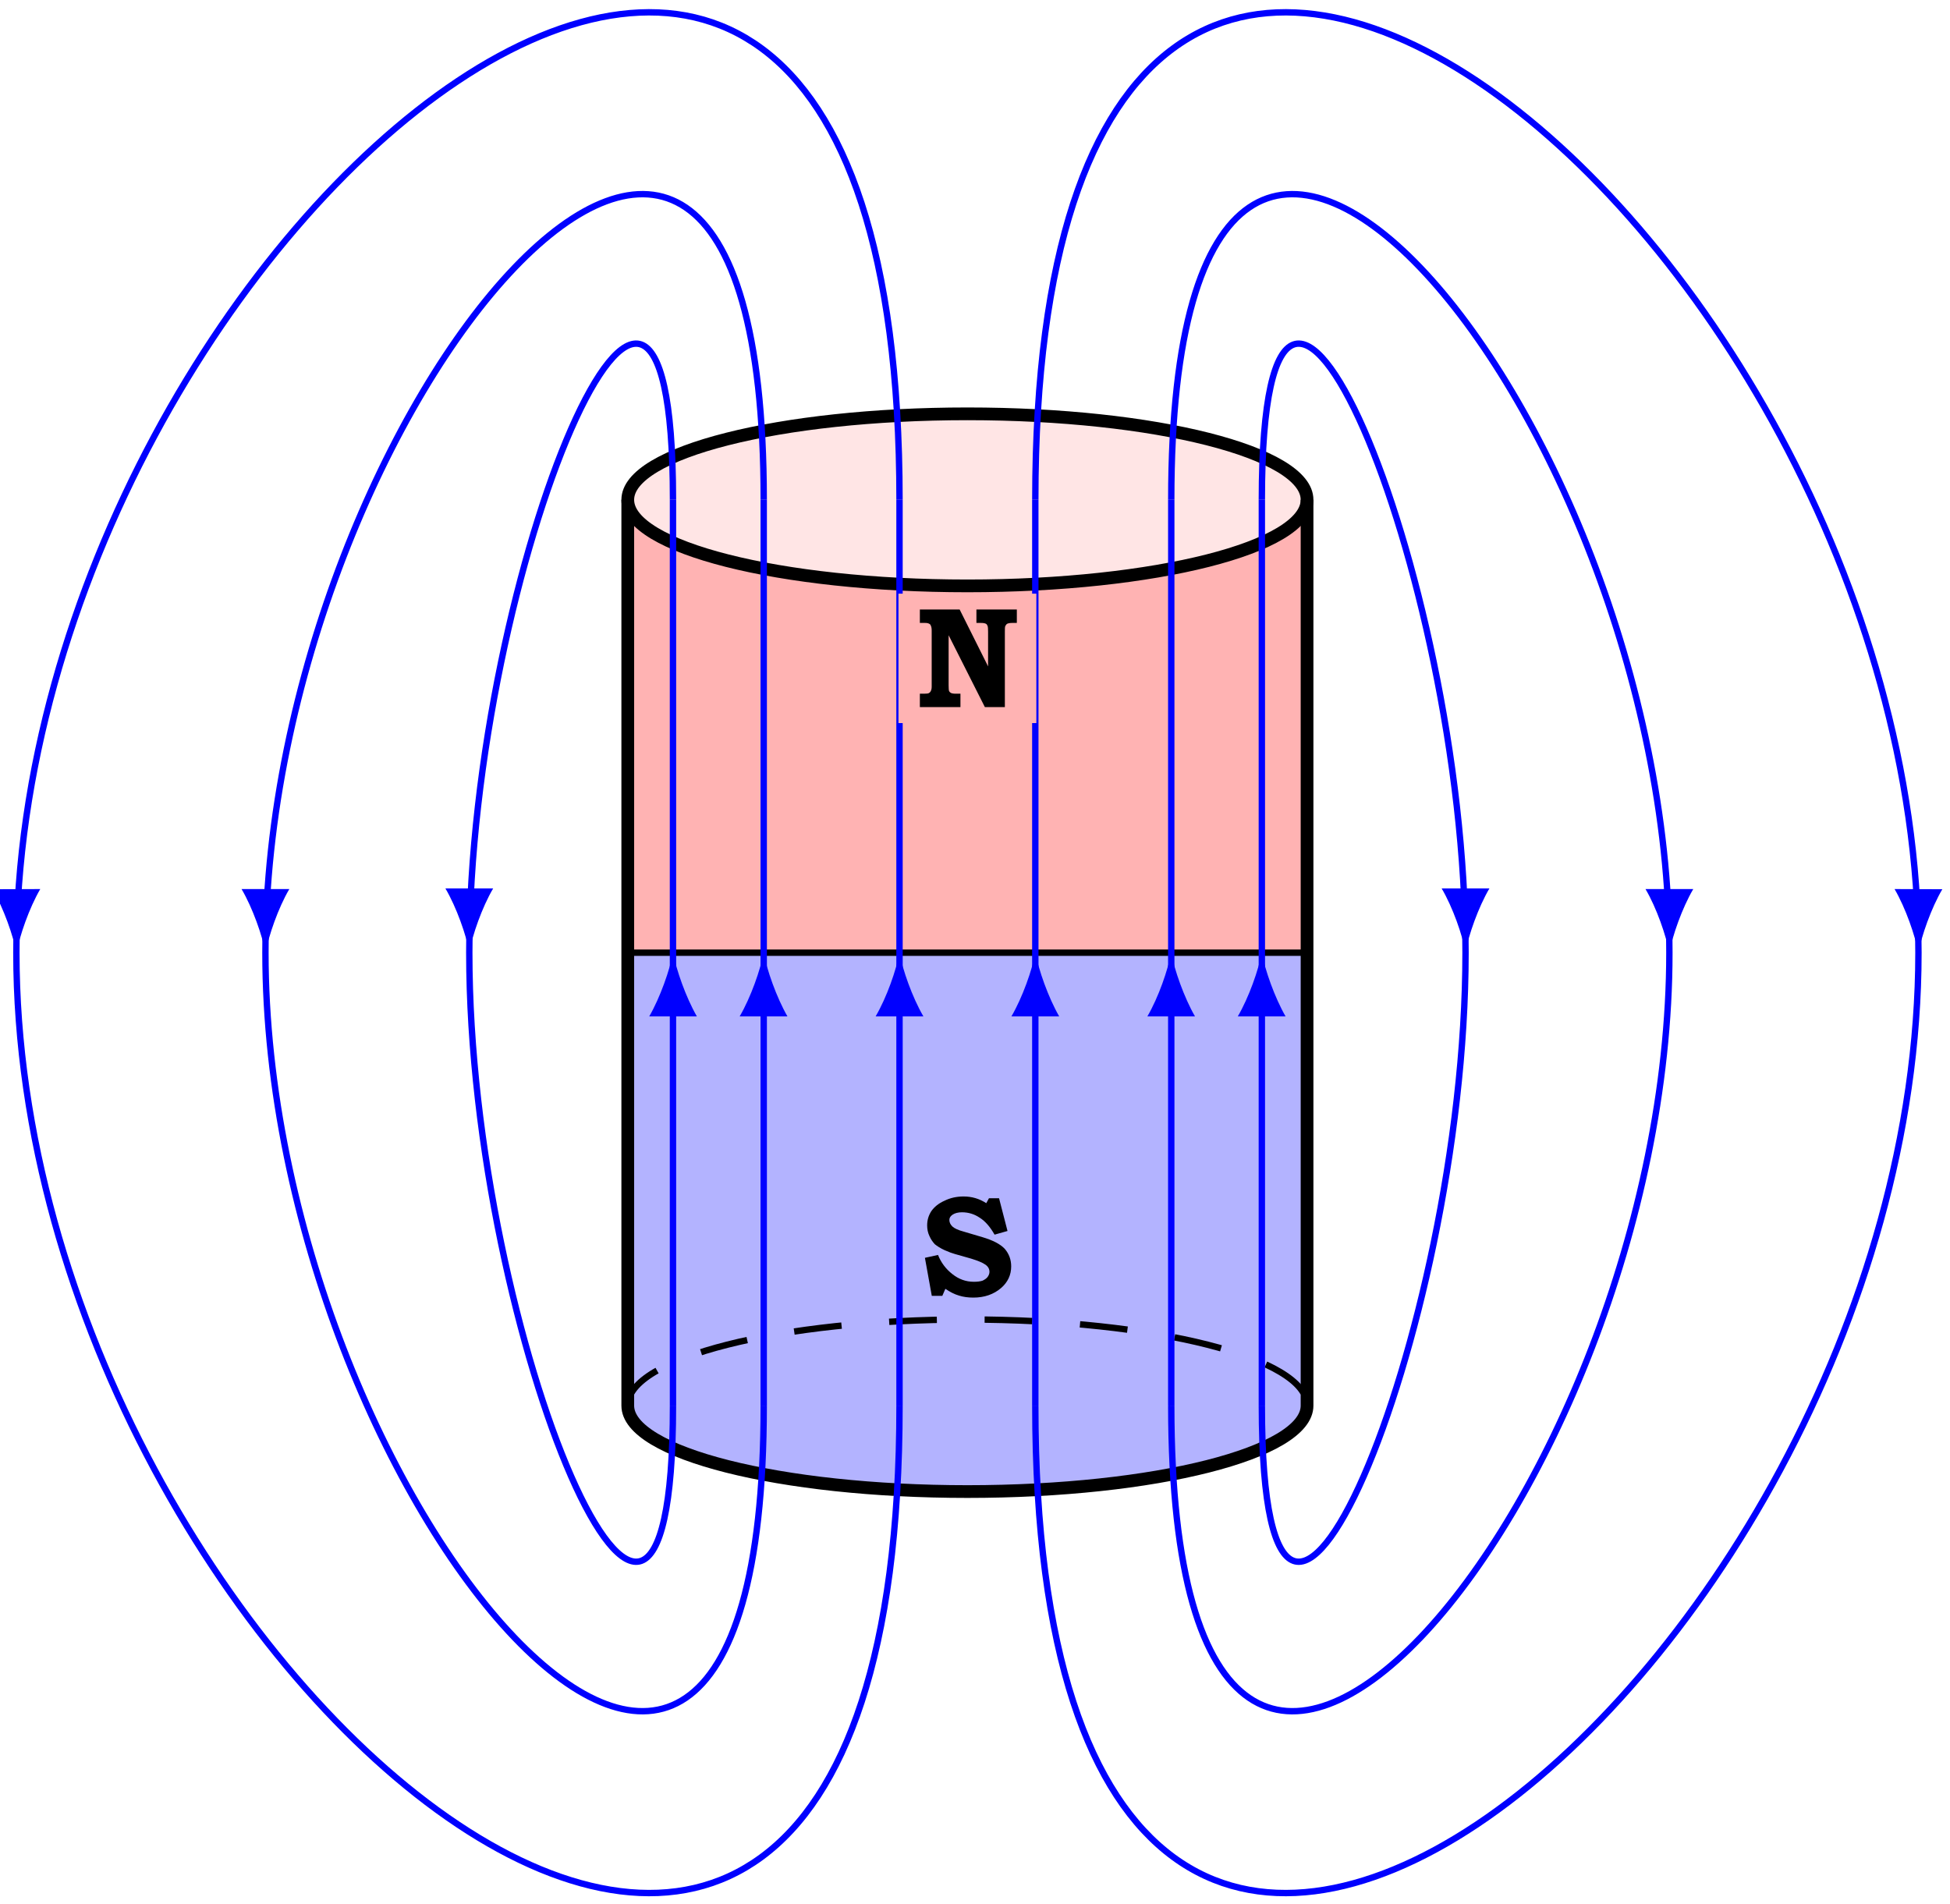
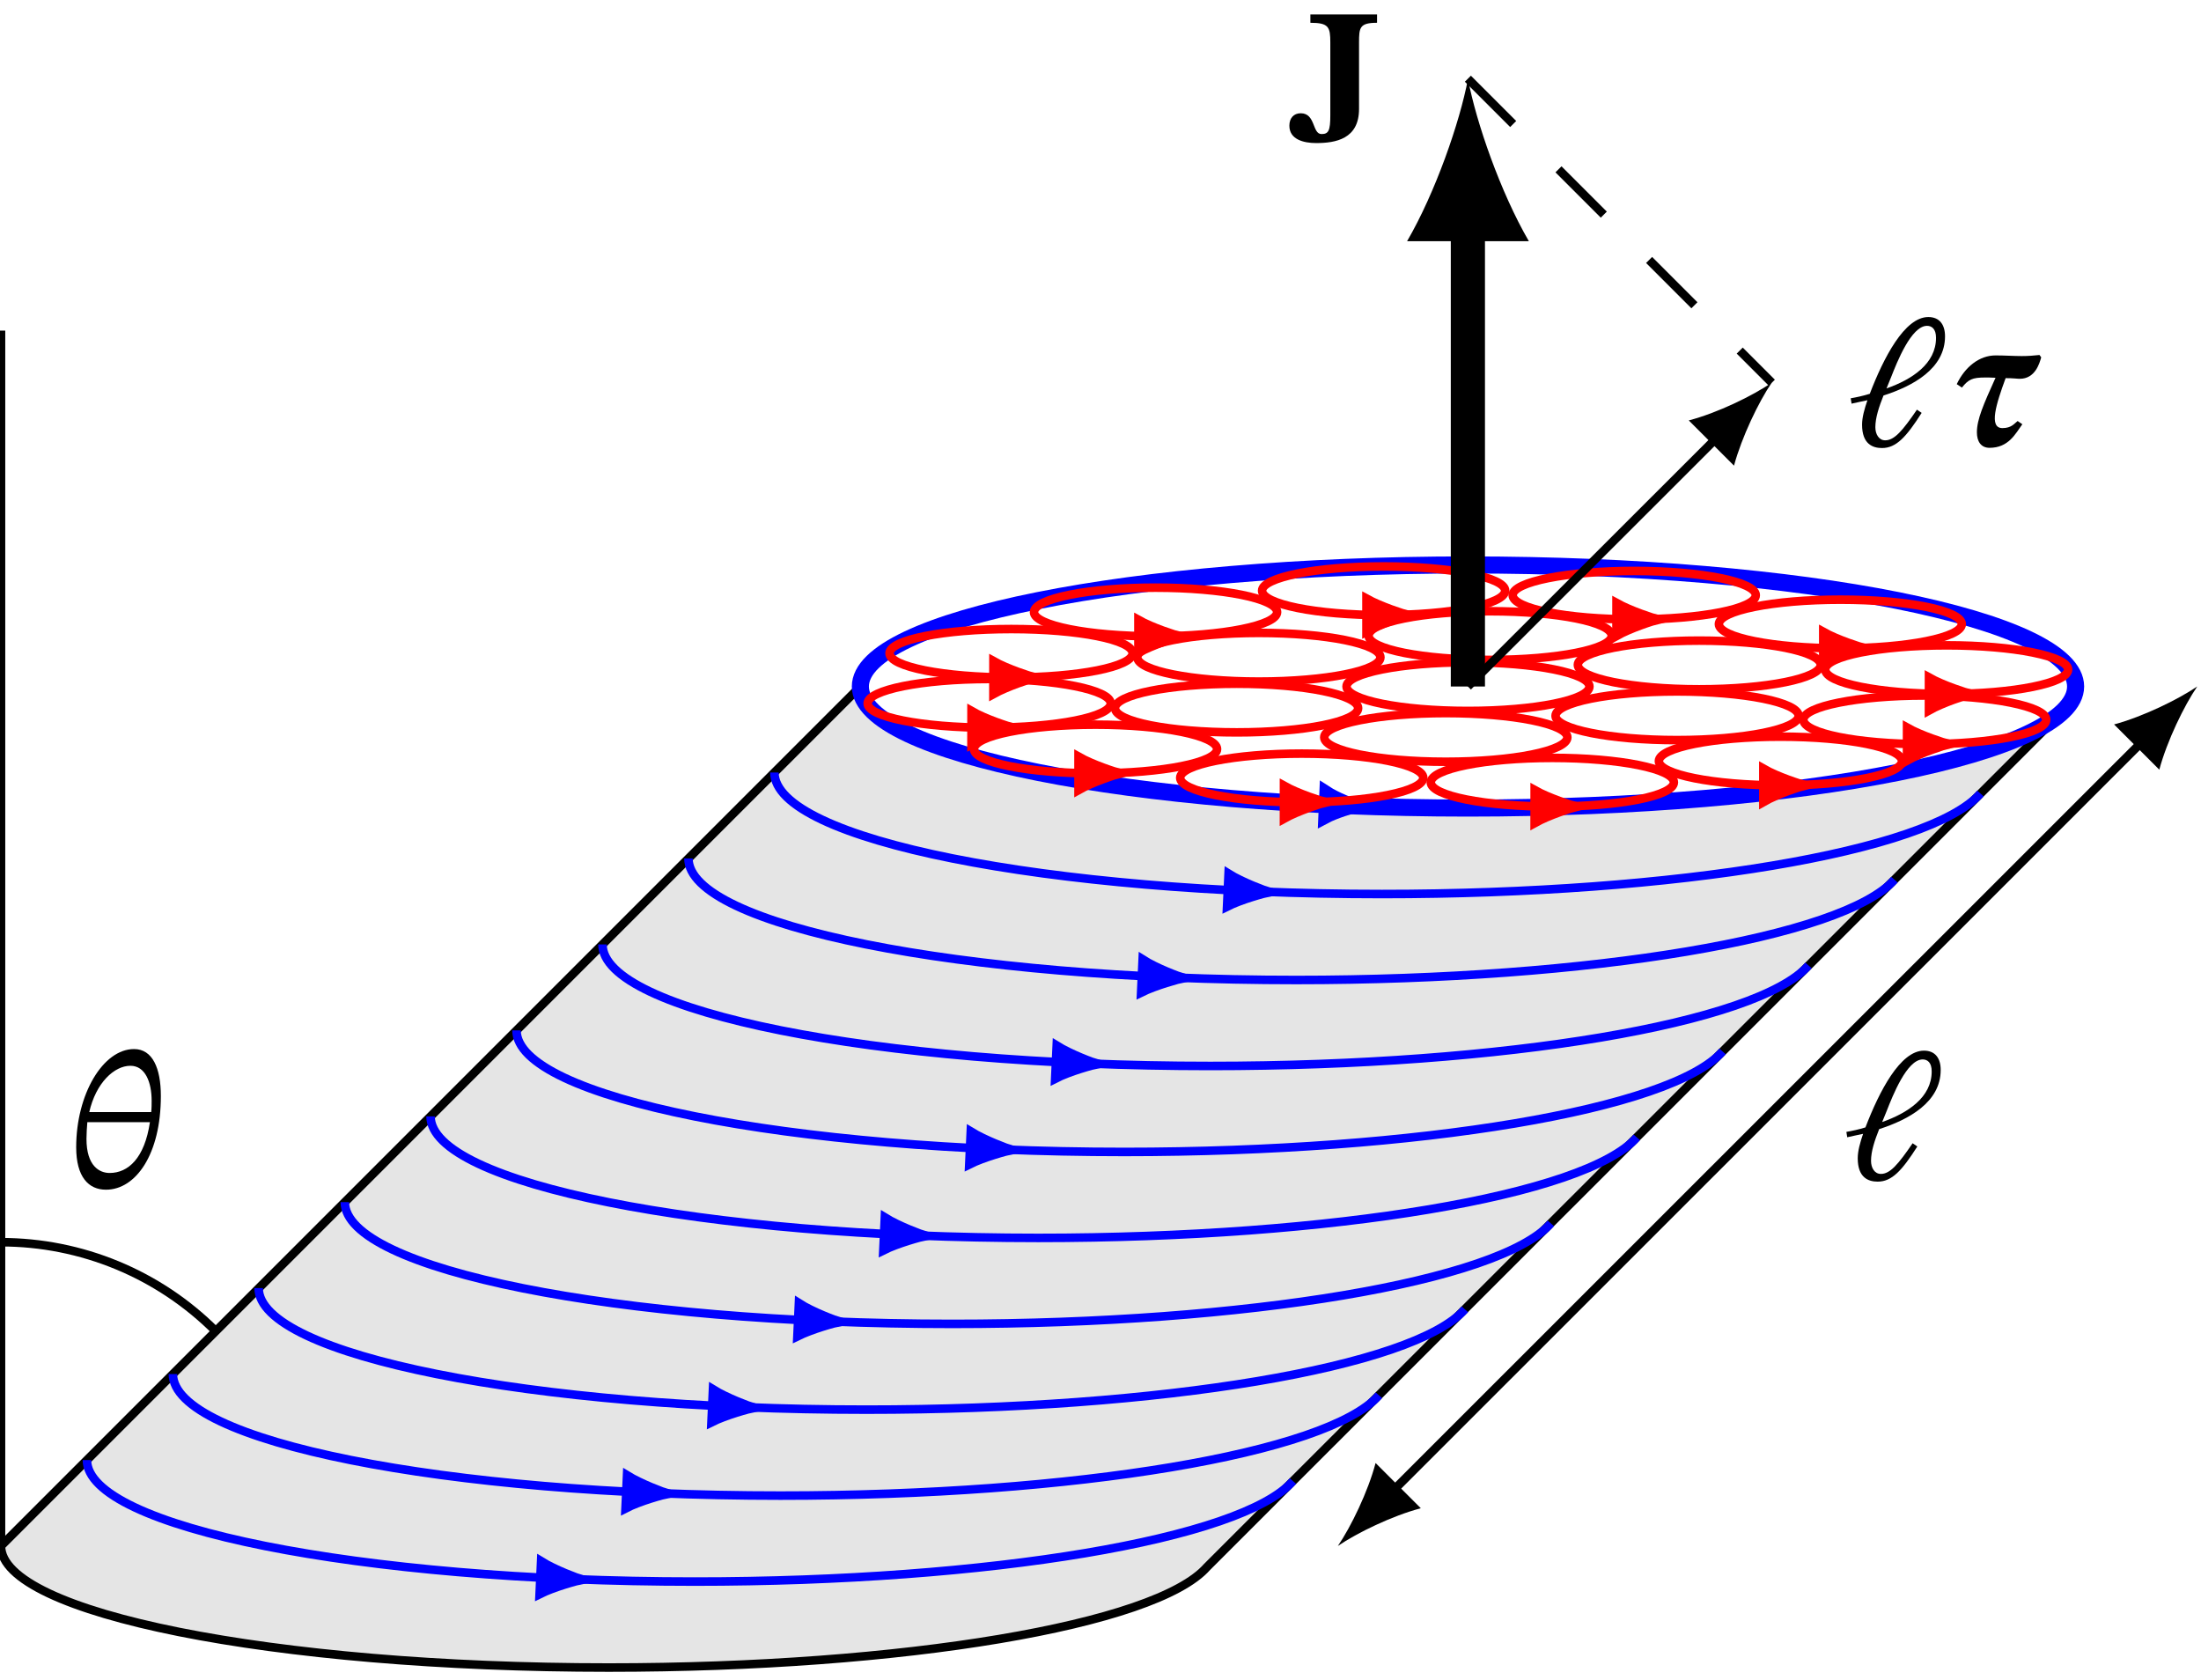
- <svg xmlns="http://www.w3.org/2000/svg" xmlns:xlink="http://www.w3.org/1999/xlink" width="122.06pt" height="119.134pt" viewBox="0 0 122.06 119.134" version="1.2">
+ <svg xmlns="http://www.w3.org/2000/svg" xmlns:xlink="http://www.w3.org/1999/xlink" width="102.675pt" height="78.328pt" viewBox="0 0 102.675 78.328" version="1.2">
  <defs>
    <g>
      <symbol overflow="visible" id="glyph0-0">
-         <path style="stroke:none;" d="M1.12 0l0-5.61l4.49 0l0 5.61zM1.27-.14l4.2 0l0-5.33l-4.2 0zM1.27-.14" />
+         <path style="stroke:none;" d="M 5.34 1.52 L 5.34 -7.05 L .09 -7.05 L .09 1.52 Z M 4.88 1.05 L .55 1.05 L .55 -6.58 L 4.88 -6.58 Z M 2.88 -1.53 L 2.88 -1.67 C 2.88 -2.64 4.31 -3.34 4.31 -4.66 C 4.31 -5.59 3.53 -6 2.66 -6 C 1.75 -6 1.12 -5.48 1.12 -4.77 C 1.12 -4.34 1.3 -4.14 1.59 -4.14 C 1.8 -4.14 1.98 -4.25 1.98 -4.53 C 1.98 -4.88 1.8 -4.88 1.8 -5.17 C 1.8 -5.45 2.05 -5.66 2.58 -5.66 C 3.14 -5.66 3.5 -5.34 3.5 -4.64 C 3.5 -3.25 2.52 -2.92 2.52 -1.77 L 2.52 -1.53 Z M 3.2 -.44 C 3.2 -.7 3.02 -.95 2.7 -.95 C 2.38 -.95 2.17 -.72 2.17 -.44 C 2.17 -.14 2.34 .08 2.7 .08 C 3.02 .08 3.2 -.14 3.2 -.44 Z M 3.2 -.44" />
      </symbol>
      <symbol overflow="visible" id="glyph0-1">
-         <path style="stroke:none;" d="M .34 -6.11 L 2.83 -6.11 L 4.61 -2.55 L 4.61 -4.72 C 4.61 -4.91 4.6 -5.02 4.58 -5.08 C 4.55 -5.15 4.52 -5.2 4.47 -5.22 C 4.41 -5.25 4.32 -5.27 4.17 -5.27 L 3.88 -5.27 L 3.88 -6.11 L 6.41 -6.11 L 6.41 -5.27 L 6.12 -5.27 C 5.98 -5.27 5.88 -5.25 5.81 -5.22 C 5.76 -5.19 5.72 -5.14 5.69 -5.08 C 5.66 -5.02 5.66 -4.91 5.66 -4.72 L 5.66 0 L 4.41 0 L 2.14 -4.5 L 2.14 -1.36 C 2.14 -1.17 2.15 -1.05 2.17 -1 C 2.19 -.96 2.23 -.92 2.28 -.89 C 2.34 -.86 2.44 -.84 2.58 -.84 L 2.88 -.84 L 2.88 0 L .34 0 L .34 -.84 L .61 -.84 C .75 -.84 .85 -.85 .91 -.88 C .96 -.91 1 -.95 1.03 -1.02 C 1.06 -1.08 1.08 -1.16 1.08 -1.28 L 1.08 -4.8 C 1.08 -4.93 1.06 -5.03 1.03 -5.09 C 1.01 -5.16 .97 -5.2 .92 -5.22 C .87 -5.25 .79 -5.27 .67 -5.27 L .34 -5.27 Z M .34 -6.11" />
+         <path style="stroke:none;" d="M 1.25 .11 C 2.16 .11 3.25 -.08 3.25 -1.48 L 3.25 -4.58 C 3.25 -5.28 3.28 -5.5 4.09 -5.5 L 4.09 -5.89 L .98 -5.89 L .98 -5.5 C 1.84 -5.5 1.91 -5.3 1.91 -4.58 L 1.91 -1.19 C 1.91 -.47 1.83 -.31 1.5 -.31 C 1.06 -.31 1.23 -1.28 .53 -1.28 C .2 -1.28 0 -1.05 0 -.7 C 0 -.06 .66 .11 1.25 .11 Z M 1.25 .11" />
      </symbol>
      <symbol overflow="visible" id="glyph0-2">
-         <path style="stroke:none;" d="M 4.94 -6.11 L 5.47 -4.06 L 4.66 -3.83 C 4.38 -4.32 4.08 -4.67 3.73 -4.89 C 3.39 -5.12 3.02 -5.23 2.62 -5.23 C 2.38 -5.23 2.18 -5.18 2.03 -5.08 C 1.89 -4.98 1.83 -4.88 1.83 -4.75 C 1.83 -4.6 1.89 -4.47 2.02 -4.34 C 2.15 -4.22 2.39 -4.11 2.73 -4.02 L 3.91 -3.67 C 4.55 -3.48 5.02 -3.24 5.3 -2.94 C 5.57 -2.62 5.7 -2.26 5.7 -1.84 C 5.7 -1.31 5.49 -.86 5.08 -.5 C 4.61 -.09 4.02 .11 3.33 .11 C 3 .11 2.7 .07 2.42 -.02 C 2.15 -.1 1.87 -.24 1.58 -.44 L 1.39 0 L .73 0 L .3 -2.38 L 1.12 -2.56 C 1.31 -2.08 1.61 -1.68 2.02 -1.36 C 2.42 -1.04 2.87 -.88 3.36 -.88 C 3.58 -.88 3.76 -.9 3.91 -.95 C 4.05 -1.02 4.16 -1.09 4.23 -1.19 C 4.3 -1.29 4.34 -1.39 4.34 -1.5 C 4.34 -1.68 4.26 -1.83 4.09 -1.95 C 3.91 -2.08 3.61 -2.2 3.19 -2.33 L 2.17 -2.62 C 2.02 -2.66 1.8 -2.74 1.53 -2.86 C 1.27 -2.98 1.07 -3.11 .92 -3.23 C .79 -3.37 .67 -3.54 .58 -3.75 C .48 -3.96 .44 -4.18 .44 -4.41 C .44 -4.73 .52 -5.02 .7 -5.3 C .89 -5.57 1.16 -5.79 1.52 -5.95 C 1.88 -6.13 2.28 -6.22 2.72 -6.22 C 3.24 -6.22 3.71 -6.08 4.14 -5.8 L 4.31 -6.11 Z M 4.94 -6.11" />
+         <path style="stroke:none;" d="M 4.45 -4.25 C 4.45 -5.55 4.06 -6.44 3.2 -6.44 C 1.75 -6.44 .5 -4.33 .5 -1.86 C .5 -.47 1.08 .12 1.89 .12 C 3.28 .12 4.45 -1.53 4.45 -4.25 Z M 2.06 -.66 C 1.59 -.66 .98 -.98 .98 -2.25 C .98 -2.47 1 -2.81 1.02 -3.03 L 3.94 -3.03 C 3.69 -1.34 2.92 -.66 2.06 -.66 Z M 3.03 -5.66 C 3.73 -5.66 4.02 -4.88 4.02 -4.03 C 4.02 -3.88 4.02 -3.67 4 -3.5 L 1.11 -3.5 C 1.42 -4.86 2.27 -5.66 3.03 -5.66 Z M 3.03 -5.66" />
+       </symbol>
+       <symbol overflow="visible" id="glyph0-3">
+         <path style="stroke:none;" d="M .16 -2.23 L .2 -1.98 C .41 -2.03 .67 -2.08 .94 -2.14 C .8 -1.73 .69 -1.34 .69 -1 C .69 -.09 1.19 .09 1.62 .09 C 2.28 .09 2.75 -.42 3.47 -1.55 L 3.25 -1.7 C 2.58 -.72 2.2 -.27 1.77 -.27 C 1.47 -.27 1.31 -.56 1.31 -.88 C 1.31 -1.33 1.48 -1.83 1.69 -2.36 C 3.06 -2.8 4.56 -3.61 4.56 -5.12 C 4.56 -5.67 4.3 -6.02 3.78 -6.02 C 2.67 -6.02 1.69 -4.11 1.05 -2.44 C .73 -2.34 .44 -2.28 .16 -2.23 Z M 3.72 -5.61 C 3.94 -5.61 4.14 -5.47 4.14 -5.05 C 4.14 -3.84 3.02 -3.11 1.83 -2.69 L 2.05 -3.23 C 2.31 -3.89 2.98 -5.61 3.72 -5.61 Z M 3.72 -5.61" />
+       </symbol>
+       <symbol overflow="visible" id="glyph0-4">
+         <path style="stroke:none;" d="M 1.08 -.64 C 1.08 -.22 1.27 .08 1.67 .08 C 2.56 .08 2.88 -.58 3.2 -1.02 L 2.98 -1.17 C 2.83 -1.06 2.7 -.84 2.27 -.84 C 1.62 -.84 1.98 -1.97 2.42 -3.17 C 2.8 -3.17 2.94 -3.14 3.08 -3.14 C 3.8 -3.14 4 -3.86 4.08 -4.14 L 4 -4.25 C 3.72 -4.22 3.48 -4.2 3.17 -4.2 C 2.81 -4.2 2.38 -4.23 1.95 -4.23 C 1.19 -4.23 .52 -3.69 .14 -2.89 L .38 -2.73 C .69 -3.11 .86 -3.2 1.47 -3.2 C 1.59 -3.2 1.72 -3.2 1.89 -3.19 C 1.91 -3.19 1.92 -3.19 1.95 -3.19 C 1.39 -1.95 1.08 -1.25 1.08 -.64 Z M 1.08 -.64" />
      </symbol>
    </g>
    <clipPath id="clip1">
-       <path d="M0 0l62 0l0 118.7l-62 0zM0 0" />
+       <path d="M0 32l97 0l0 45.99l-97 0zM0 32" />
    </clipPath>
    <clipPath id="clip2">
-       <path d="M59 0l62.59 0l0 118.7l-62.59 0zM59 0" />
+       <path d="M0 26l102.51 0l0 51.99l-102.51 0zM0 26" />
    </clipPath>
    <clipPath id="clip3">
-       <path d="M118 55l3.59 0l0 5l-3.59 0zM118 55" />
+       <path d="M28 15l74.51 0l0 34l-74.51 0zM28 15" />
+     </clipPath>
+     <clipPath id="clip4">
+       <path d="M79 24l23.51 0l0 15l-23.51 0zM79 24" />
+     </clipPath>
+     <clipPath id="clip5">
+       <path d="M0 62l66 0l0 15.99l-66 0zM0 62" />
+     </clipPath>
+     <clipPath id="clip6">
+       <path d="M19 67l14 0l0 10.99l-14 0zM19 67" />
+     </clipPath>
+     <clipPath id="clip7">
+       <path d="M59 28l43.51 0l0 48l-43.51 0zM59 28" />
+     </clipPath>
+     <clipPath id="clip8">
+       <path d="M98 32l4.51 0l0 4l-4.51 0zM98 32" />
    </clipPath>
  </defs>
  <g id="surface1">
-     <path style=" stroke:none;fill-rule:nonzero;fill:rgb(70%,70%,100%);fill-opacity:1;" d="M 39.3 59.63 L 39.3 87.98 C 39.3 90.95 48.81 93.37 60.55 93.37 C 72.3 93.37 81.82 90.95 81.82 87.98 L 81.82 59.63 Z M 39.3 59.63" />
-     <path style=" stroke:none;fill-rule:nonzero;fill:rgb(100%,70%,70%);fill-opacity:1;" d="M39.3 59.63l0-28.34l42.52 0l0 28.34zM39.3 59.63" />
-     <path style=" stroke:none;fill-rule:nonzero;fill:rgb(100%,89.999%,89.999%);fill-opacity:1;" d="M 81.82 31.29 C 81.82 28.31 72.3 25.9 60.55 25.9 C 48.81 25.9 39.3 28.31 39.3 31.29 C 39.3 34.26 48.81 36.67 60.55 36.67 C 72.3 36.67 81.82 34.26 81.82 31.29 Z M 81.82 31.29" />
-     <path style="fill:none;stroke-width:0.797;stroke-linecap:butt;stroke-linejoin:miter;stroke:rgb(0%,0%,0%);stroke-opacity:1;stroke-miterlimit:10;" d="M -21.26 28.35 L -21.26 -28.35 C -21.26 -31.32 -11.74 -33.73 0 -33.73 C 11.74 -33.73 21.26 -31.32 21.26 -28.35 L 21.26 28.35" transform="matrix(1,0,0,-1,60.555,59.633)" />
-     <path style="fill:none;stroke-width:0.797;stroke-linecap:butt;stroke-linejoin:miter;stroke:rgb(0%,0%,0%);stroke-opacity:1;stroke-miterlimit:10;" d="M 21.26 28.35 C 21.26 31.32 11.74 33.73 0 33.73 C -11.74 33.73 -21.26 31.32 -21.26 28.35 C -21.26 25.37 -11.74 22.96 0 22.96 C 11.74 22.96 21.26 25.37 21.26 28.35 Z M 21.26 28.35" transform="matrix(1,0,0,-1,60.555,59.633)" />
-     <path style="fill:none;stroke-width:0.399;stroke-linecap:butt;stroke-linejoin:miter;stroke:rgb(0%,0%,0%);stroke-opacity:1;stroke-dasharray:2.989,2.989;stroke-miterlimit:10;" d="M -21.26 -28.35 C -21.26 -25.37 -11.74 -22.96 0 -22.96 C 11.74 -22.96 21.26 -25.37 21.26 -28.35" transform="matrix(1,0,0,-1,60.555,59.633)" />
-     <path style="fill:none;stroke-width:0.399;stroke-linecap:butt;stroke-linejoin:miter;stroke:rgb(0%,0%,0%);stroke-opacity:1;stroke-miterlimit:10;" d="M-21.26 0l42.52 0" transform="matrix(1,0,0,-1,60.555,59.633)" />
-     <path style="fill:none;stroke-width:0.399;stroke-linecap:butt;stroke-linejoin:miter;stroke:rgb(0%,0%,100%);stroke-opacity:1;stroke-miterlimit:10;" d="M-4.25-28.35l0 56.7" transform="matrix(1,0,0,-1,60.555,59.633)" />
-     <path style=" stroke:none;fill-rule:nonzero;fill:rgb(0%,0%,100%);fill-opacity:1;" d="M 56.3 59.63 C 56.11 60.7 55.51 62.42 54.81 63.62 L 57.8 63.62 C 57.1 62.42 56.5 60.7 56.3 59.63" />
    <g clip-path="url(#clip1)" clip-rule="nonzero">
-       <path style="fill:none;stroke-width:0.399;stroke-linecap:butt;stroke-linejoin:miter;stroke:rgb(0%,0%,100%);stroke-opacity:1;stroke-miterlimit:10;" d="M -4.25 28.35 C -4.25 90.71 -59.53 45.36 -59.53 0 C -59.53 -45.36 -4.25 -90.71 -4.25 -28.35" transform="matrix(1,0,0,-1,60.555,59.633)" />
+       <path style=" stroke:none;fill-rule:nonzero;fill:rgb(89.999%,89.999%,89.999%);fill-opacity:1;" d="M .05 72.11 C .05 75.24 12.74 77.78 28.39 77.78 C 42.15 77.78 53.92 75.8 56.31 73.09 L 96.39 33.01 C 93.68 36.09 78.98 38.15 63.56 37.61 C 50.01 37.13 40.13 34.77 40.13 32.02 Z M .05 72.11" />
    </g>
-     <path style=" stroke:none;fill-rule:nonzero;fill:rgb(0%,0%,100%);fill-opacity:1;" d="M 1.03 59.64 C 1.23 58.58 1.82 56.85 2.52 55.65 L -.47 55.66 C .23 56.85 .83 58.58 1.03 59.64" />
-     <path style="fill:none;stroke-width:0.399;stroke-linecap:butt;stroke-linejoin:miter;stroke:rgb(0%,0%,100%);stroke-opacity:1;stroke-miterlimit:10;" d="M4.25-28.35l0 56.7" transform="matrix(1,0,0,-1,60.555,59.633)" />
-     <path style=" stroke:none;fill-rule:nonzero;fill:rgb(0%,0%,100%);fill-opacity:1;" d="M 64.81 59.63 C 64.61 60.7 64.01 62.42 63.31 63.62 L 66.3 63.62 C 65.61 62.42 65.01 60.7 64.81 59.63" />
    <g clip-path="url(#clip2)" clip-rule="nonzero">
-       <path style="fill:none;stroke-width:0.399;stroke-linecap:butt;stroke-linejoin:miter;stroke:rgb(0%,0%,100%);stroke-opacity:1;stroke-miterlimit:10;" d="M 4.25 28.35 C 4.25 90.71 59.53 45.36 59.53 0 C 59.53 -45.36 4.25 -90.71 4.25 -28.35" transform="matrix(1,0,0,-1,60.555,59.633)" />
+       <path style="fill:none;stroke-width:0.399;stroke-linecap:butt;stroke-linejoin:miter;stroke:rgb(0%,0%,0%);stroke-opacity:1;stroke-miterlimit:10;" d="M 0 0 C 0 -3.13 12.69 -5.67 28.35 -5.67 C 42.1 -5.67 53.87 -3.69 56.26 -.98 L 96.35 39.1 C 93.63 36.02 78.93 33.96 63.51 34.51 C 49.97 34.98 40.09 37.34 40.09 40.09 Z M 0 0" transform="matrix(1,0,0,-1,0.0455,72.111)" />
    </g>
    <g clip-path="url(#clip3)" clip-rule="nonzero">
-       <path style=" stroke:none;fill-rule:nonzero;fill:rgb(0%,0%,100%);fill-opacity:1;" d="M 120.08 59.64 C 120.28 58.58 120.88 56.85 121.58 55.66 L 118.59 55.65 C 119.29 56.85 119.88 58.58 120.08 59.64" />
+       <path style="fill:none;stroke-width:0.797;stroke-linecap:butt;stroke-linejoin:miter;stroke:rgb(0%,0%,100%);stroke-opacity:1;stroke-miterlimit:10;" d="M 96.78 40.09 C 96.78 43.22 84.09 45.76 68.43 45.76 C 52.78 45.76 40.09 43.22 40.09 40.09 C 40.09 36.96 52.78 34.42 68.43 34.42 C 84.09 34.42 96.78 36.96 96.78 40.09" transform="matrix(1,0,0,-1,0.0455,72.111)" />
    </g>
-     <path style="fill:none;stroke-width:0.399;stroke-linecap:butt;stroke-linejoin:miter;stroke:rgb(0%,0%,100%);stroke-opacity:1;stroke-miterlimit:10;" d="M-12.75-28.35l0 56.7" transform="matrix(1,0,0,-1,60.555,59.633)" />
-     <path style=" stroke:none;fill-rule:nonzero;fill:rgb(0%,0%,100%);fill-opacity:1;" d="M 47.8 59.63 C 47.6 60.7 47 62.42 46.3 63.62 L 49.29 63.62 C 48.6 62.42 48 60.7 47.8 59.63" />
-     <path style="fill:none;stroke-width:0.399;stroke-linecap:butt;stroke-linejoin:miter;stroke:rgb(0%,0%,100%);stroke-opacity:1;stroke-miterlimit:10;" d="M -12.75 28.35 C -12.75 70.87 -43.94 34.02 -43.94 0 C -43.94 -34.02 -12.75 -70.87 -12.75 -28.35" transform="matrix(1,0,0,-1,60.555,59.633)" />
-     <path style=" stroke:none;fill-rule:nonzero;fill:rgb(0%,0%,100%);fill-opacity:1;" d="M 16.62 59.63 C 16.82 58.57 17.41 56.84 18.11 55.65 L 15.12 55.65 C 15.82 56.84 16.42 58.57 16.62 59.63" />
-     <path style="fill:none;stroke-width:0.399;stroke-linecap:butt;stroke-linejoin:miter;stroke:rgb(0%,0%,100%);stroke-opacity:1;stroke-miterlimit:10;" d="M12.76-28.35l0 56.7" transform="matrix(1,0,0,-1,60.555,59.633)" />
-     <path style=" stroke:none;fill-rule:nonzero;fill:rgb(0%,0%,100%);fill-opacity:1;" d="M 73.31 59.63 C 73.11 60.7 72.52 62.42 71.82 63.62 L 74.8 63.62 C 74.11 62.42 73.51 60.7 73.31 59.63" />
-     <path style="fill:none;stroke-width:0.399;stroke-linecap:butt;stroke-linejoin:miter;stroke:rgb(0%,0%,100%);stroke-opacity:1;stroke-miterlimit:10;" d="M 12.76 28.35 C 12.76 70.87 43.94 34.02 43.94 0 C 43.94 -34.02 12.76 -70.87 12.76 -28.35" transform="matrix(1,0,0,-1,60.555,59.633)" />
-     <path style=" stroke:none;fill-rule:nonzero;fill:rgb(0%,0%,100%);fill-opacity:1;" d="M 104.49 59.63 C 104.69 58.57 105.29 56.84 105.99 55.65 L 103 55.65 C 103.7 56.84 104.29 58.57 104.49 59.63" />
-     <path style="fill:none;stroke-width:0.399;stroke-linecap:butt;stroke-linejoin:miter;stroke:rgb(0%,0%,100%);stroke-opacity:1;stroke-miterlimit:10;" d="M-18.43-28.35l0 56.7" transform="matrix(1,0,0,-1,60.555,59.633)" />
-     <path style=" stroke:none;fill-rule:nonzero;fill:rgb(0%,0%,100%);fill-opacity:1;" d="M 42.13 59.63 C 41.93 60.7 41.33 62.42 40.64 63.62 L 43.62 63.62 C 42.93 62.42 42.33 60.7 42.13 59.63" />
-     <path style="fill:none;stroke-width:0.399;stroke-linecap:butt;stroke-linejoin:miter;stroke:rgb(0%,0%,100%);stroke-opacity:1;stroke-miterlimit:10;" d="M -18.43 28.35 C -18.43 53.86 -31.18 24.09 -31.18 0 C -31.18 -24.09 -18.43 -53.86 -18.43 -28.35" transform="matrix(1,0,0,-1,60.555,59.633)" />
-     <path style=" stroke:none;fill-rule:nonzero;fill:rgb(0%,0%,100%);fill-opacity:1;" d="M 29.38 59.59 C 29.57 58.53 30.17 56.8 30.87 55.61 L 27.88 55.61 C 28.58 56.8 29.18 58.53 29.38 59.59" />
-     <path style="fill:none;stroke-width:0.399;stroke-linecap:butt;stroke-linejoin:miter;stroke:rgb(0%,0%,100%);stroke-opacity:1;stroke-miterlimit:10;" d="M18.43-28.35l0 56.7" transform="matrix(1,0,0,-1,60.555,59.633)" />
-     <path style=" stroke:none;fill-rule:nonzero;fill:rgb(0%,0%,100%);fill-opacity:1;" d="M 78.98 59.63 C 78.78 60.7 78.18 62.42 77.48 63.62 L 80.47 63.62 C 79.78 62.42 79.18 60.7 78.98 59.63" />
-     <path style="fill:none;stroke-width:0.399;stroke-linecap:butt;stroke-linejoin:miter;stroke:rgb(0%,0%,100%);stroke-opacity:1;stroke-miterlimit:10;" d="M 18.43 28.35 C 18.43 53.86 31.18 24.09 31.18 0 C 31.18 -24.09 18.43 -53.86 18.43 -28.35" transform="matrix(1,0,0,-1,60.555,59.633)" />
-     <path style=" stroke:none;fill-rule:nonzero;fill:rgb(0%,0%,100%);fill-opacity:1;" d="M 91.73 59.59 C 91.93 58.53 92.53 56.8 93.23 55.61 L 90.24 55.61 C 90.94 56.8 91.54 58.53 91.73 59.59" />
-     <path style=" stroke:none;fill-rule:nonzero;fill:rgb(100%,70%,70%);fill-opacity:1;" d="M56.24 45.26l8.63 0l0-8.1l-8.63 0zM56.24 45.26" />
+     <path style="fill-rule:nonzero;fill:rgb(0%,0%,100%);fill-opacity:1;stroke-width:0.598;stroke-linecap:butt;stroke-linejoin:miter;stroke:rgb(0%,0%,100%);stroke-opacity:1;stroke-miterlimit:10;" d="M 1.46 0 C 1.28 .05 .49 .31 0 .6 L 0 -.6 C .49 -.31 1.28 -.05 1.46 0 Z M 1.46 0" transform="matrix(0.99904,0.04276,0.04276,-0.99904,61.82199,37.53687)" />
+     <g clip-path="url(#clip4)" clip-rule="nonzero">
+       <path style="fill:none;stroke-width:0.399;stroke-linecap:butt;stroke-linejoin:miter;stroke:rgb(100%,0%,0%);stroke-opacity:1;stroke-miterlimit:10;" d="M 96.43 40.88 C 96.43 41.5 93.9 42.01 90.77 42.01 C 87.63 42.01 85.1 41.5 85.1 40.88 C 85.1 40.25 87.63 39.74 90.77 39.74 C 93.9 39.74 96.43 40.25 96.43 40.88" transform="matrix(1,0,0,-1,0.0455,72.111)" />
+     </g>
+     <path style="fill-rule:nonzero;fill:rgb(100%,0%,0%);fill-opacity:1;stroke-width:0.399;stroke-linecap:butt;stroke-linejoin:miter;stroke:rgb(100%,0%,0%);stroke-opacity:1;stroke-miterlimit:10;" d="M 1.97 0 C 1.73 .06 .66 .4 0 .77 L 0 -.77 C .66 -.4 1.73 -.06 1.97 0 Z M 1.97 0" transform="matrix(0.99998,0.00107,0.00107,-0.99998,89.98457,32.36848)" />
+     <path style="fill:none;stroke-width:0.399;stroke-linecap:butt;stroke-linejoin:miter;stroke:rgb(100%,0%,0%);stroke-opacity:1;stroke-miterlimit:10;" d="M 91.47 43 C 91.47 43.63 88.93 44.14 85.81 44.14 C 82.67 44.14 80.14 43.63 80.14 43 C 80.14 42.38 82.67 41.87 85.81 41.87 C 88.93 41.87 91.47 42.38 91.47 43" transform="matrix(1,0,0,-1,0.0455,72.111)" />
+     <path style="fill-rule:nonzero;fill:rgb(100%,0%,0%);fill-opacity:1;stroke-width:0.399;stroke-linecap:butt;stroke-linejoin:miter;stroke:rgb(100%,0%,0%);stroke-opacity:1;stroke-miterlimit:10;" d="M 1.97 0 C 1.73 .06 .66 .4 0 .77 L 0 -.77 C .66 -.4 1.73 -.06 1.97 0 Z M 1.97 0" transform="matrix(1,0,0,-1,85.05427,30.24162)" />
+     <path style="fill:none;stroke-width:0.399;stroke-linecap:butt;stroke-linejoin:miter;stroke:rgb(100%,0%,0%);stroke-opacity:1;stroke-miterlimit:10;" d="M 81.86 44.35 C 81.86 44.97 79.32 45.48 76.19 45.48 C 73.06 45.48 70.52 44.97 70.52 44.35 C 70.52 43.72 73.06 43.22 76.19 43.22 C 79.32 43.22 81.86 43.72 81.86 44.35" transform="matrix(1,0,0,-1,0.0455,72.111)" />
+     <path style="fill-rule:nonzero;fill:rgb(100%,0%,0%);fill-opacity:1;stroke-width:0.399;stroke-linecap:butt;stroke-linejoin:miter;stroke:rgb(100%,0%,0%);stroke-opacity:1;stroke-miterlimit:10;" d="M 1.97 0 C 1.72 .06 .67 .4 0 .77 L 0 -.77 C .66 -.4 1.72 -.06 1.97 0 Z M 1.97 0" transform="matrix(0.99998,0.00104,0.00104,-0.99998,75.40822,28.8942)" />
+     <path style="fill:none;stroke-width:0.399;stroke-linecap:butt;stroke-linejoin:miter;stroke:rgb(100%,0%,0%);stroke-opacity:1;stroke-miterlimit:10;" d="M 70.17 44.56 C 70.17 45.18 67.63 45.69 64.5 45.69 C 61.36 45.69 58.83 45.18 58.83 44.56 C 58.83 43.93 61.36 43.42 64.5 43.42 C 67.63 43.42 70.17 43.93 70.17 44.56" transform="matrix(1,0,0,-1,0.0455,72.111)" />
+     <path style="fill-rule:nonzero;fill:rgb(100%,0%,0%);fill-opacity:1;stroke-width:0.399;stroke-linecap:butt;stroke-linejoin:miter;stroke:rgb(100%,0%,0%);stroke-opacity:1;stroke-miterlimit:10;" d="M 1.97 0 C 1.73 .06 .67 .4 0 .77 L 0 -.77 C .67 -.4 1.73 -.06 1.97 0 Z M 1.97 0" transform="matrix(1,0,0,-1,63.74515,28.69042)" />
+     <path style="fill:none;stroke-width:0.399;stroke-linecap:butt;stroke-linejoin:miter;stroke:rgb(100%,0%,0%);stroke-opacity:1;stroke-miterlimit:10;" d="M 59.53 43.56 C 59.53 44.19 56.99 44.7 53.86 44.7 C 50.73 44.7 48.19 44.19 48.19 43.56 C 48.19 42.94 50.73 42.43 53.86 42.43 C 56.99 42.43 59.53 42.94 59.53 43.56" transform="matrix(1,0,0,-1,0.0455,72.111)" />
+     <path style="fill-rule:nonzero;fill:rgb(100%,0%,0%);fill-opacity:1;stroke-width:0.399;stroke-linecap:butt;stroke-linejoin:miter;stroke:rgb(100%,0%,0%);stroke-opacity:1;stroke-miterlimit:10;" d="M 1.97 0 C 1.73 .06 .66 .4 0 .77 L 0 -.77 C .66 -.4 1.73 -.06 1.97 0 Z M 1.97 0" transform="matrix(1,0,0,-1,53.10657,29.68262)" />
+     <path style="fill:none;stroke-width:0.399;stroke-linecap:butt;stroke-linejoin:miter;stroke:rgb(100%,0%,0%);stroke-opacity:1;stroke-miterlimit:10;" d="M 52.79 41.64 C 52.79 42.27 50.26 42.77 47.13 42.77 C 43.99 42.77 41.45 42.27 41.45 41.64 C 41.45 41.01 43.99 40.51 47.13 40.51 C 50.26 40.51 52.79 41.01 52.79 41.64" transform="matrix(1,0,0,-1,0.0455,72.111)" />
+     <path style="fill-rule:nonzero;fill:rgb(100%,0%,0%);fill-opacity:1;stroke-width:0.399;stroke-linecap:butt;stroke-linejoin:miter;stroke:rgb(100%,0%,0%);stroke-opacity:1;stroke-miterlimit:10;" d="M 1.97 0 C 1.73 .06 .66 .4 0 .77 L 0 -.77 C .67 -.4 1.73 -.06 1.97 0 Z M 1.97 0" transform="matrix(0.99998,0.00104,0.00104,-0.99998,46.34251,31.60482)" />
+     <path style="fill:none;stroke-width:0.399;stroke-linecap:butt;stroke-linejoin:miter;stroke:rgb(100%,0%,0%);stroke-opacity:1;stroke-miterlimit:10;" d="M 51.77 39.3 C 51.77 39.93 49.23 40.44 46.1 40.44 C 42.97 40.44 40.43 39.93 40.43 39.3 C 40.43 38.67 42.97 38.17 46.1 38.17 C 49.23 38.17 51.77 38.67 51.77 39.3" transform="matrix(1,0,0,-1,0.0455,72.111)" />
+     <path style="fill-rule:nonzero;fill:rgb(100%,0%,0%);fill-opacity:1;stroke-width:0.399;stroke-linecap:butt;stroke-linejoin:miter;stroke:rgb(100%,0%,0%);stroke-opacity:1;stroke-miterlimit:10;" d="M 1.97 0 C 1.73 .06 .66 .4 0 .78 L 0 -.78 C .67 -.4 1.73 -.06 1.97 0 Z M 1.97 0" transform="matrix(0.99998,0.00107,0.00107,-0.99998,45.31955,33.94353)" />
+     <path style="fill:none;stroke-width:0.399;stroke-linecap:butt;stroke-linejoin:miter;stroke:rgb(100%,0%,0%);stroke-opacity:1;stroke-miterlimit:10;" d="M 56.73 37.17 C 56.73 37.8 54.19 38.31 51.06 38.31 C 47.93 38.31 45.39 37.8 45.39 37.17 C 45.39 36.55 47.93 36.04 51.06 36.04 C 54.19 36.04 56.73 36.55 56.73 37.17" transform="matrix(1,0,0,-1,0.0455,72.111)" />
+     <path style="fill-rule:nonzero;fill:rgb(100%,0%,0%);fill-opacity:1;stroke-width:0.399;stroke-linecap:butt;stroke-linejoin:miter;stroke:rgb(100%,0%,0%);stroke-opacity:1;stroke-miterlimit:10;" d="M 1.97 0 C 1.73 .06 .67 .4 0 .78 L 0 -.78 C .67 -.4 1.73 -.06 1.97 0 Z M 1.97 0" transform="matrix(1,0,0,-1,50.31154,36.07204)" />
+     <path style="fill:none;stroke-width:0.399;stroke-linecap:butt;stroke-linejoin:miter;stroke:rgb(100%,0%,0%);stroke-opacity:1;stroke-miterlimit:10;" d="M 66.35 35.83 C 66.35 36.45 63.81 36.96 60.68 36.96 C 57.55 36.96 55.01 36.45 55.01 35.83 C 55.01 35.2 57.55 34.69 60.68 34.69 C 63.81 34.69 66.35 35.2 66.35 35.83" transform="matrix(1,0,0,-1,0.0455,72.111)" />
+     <path style="fill-rule:nonzero;fill:rgb(100%,0%,0%);fill-opacity:1;stroke-width:0.399;stroke-linecap:butt;stroke-linejoin:miter;stroke:rgb(100%,0%,0%);stroke-opacity:1;stroke-miterlimit:10;" d="M 1.97 0 C 1.73 .06 .66 .4 0 .77 L 0 -.77 C .66 -.4 1.73 -.06 1.97 0 Z M 1.97 0" transform="matrix(0.99998,0.00104,0.00104,-0.99998,59.89592,37.41785)" />
+     <path style="fill:none;stroke-width:0.399;stroke-linecap:butt;stroke-linejoin:miter;stroke:rgb(100%,0%,0%);stroke-opacity:1;stroke-miterlimit:10;" d="M 78.04 35.62 C 78.04 36.25 75.5 36.76 72.37 36.76 C 69.24 36.76 66.7 36.25 66.7 35.62 C 66.7 34.99 69.24 34.49 72.37 34.49 C 75.5 34.49 78.04 34.99 78.04 35.62" transform="matrix(1,0,0,-1,0.0455,72.111)" />
+     <path style="fill-rule:nonzero;fill:rgb(100%,0%,0%);fill-opacity:1;stroke-width:0.399;stroke-linecap:butt;stroke-linejoin:miter;stroke:rgb(100%,0%,0%);stroke-opacity:1;stroke-miterlimit:10;" d="M 1.97 0 C 1.73 .06 .66 .4 0 .77 L 0 -.77 C .66 -.4 1.73 -.06 1.97 0 Z M 1.97 0" transform="matrix(0.99998,0.00104,0.00104,-0.99998,71.58983,37.62243)" />
+     <path style="fill:none;stroke-width:0.399;stroke-linecap:butt;stroke-linejoin:miter;stroke:rgb(100%,0%,0%);stroke-opacity:1;stroke-miterlimit:10;" d="M 88.68 36.61 C 88.68 37.24 86.14 37.75 83.01 37.75 C 79.88 37.75 77.34 37.24 77.34 36.61 C 77.34 35.99 79.88 35.48 83.01 35.48 C 86.14 35.48 88.68 35.99 88.68 36.61" transform="matrix(1,0,0,-1,0.0455,72.111)" />
+     <path style="fill-rule:nonzero;fill:rgb(100%,0%,0%);fill-opacity:1;stroke-width:0.399;stroke-linecap:butt;stroke-linejoin:miter;stroke:rgb(100%,0%,0%);stroke-opacity:1;stroke-miterlimit:10;" d="M 1.97 0 C 1.73 .06 .66 .4 0 .78 L 0 -.78 C .66 -.4 1.73 -.06 1.97 0 Z M 1.97 0" transform="matrix(1,0,0,-1,82.25925,36.63105)" />
+     <path style="fill:none;stroke-width:0.399;stroke-linecap:butt;stroke-linejoin:miter;stroke:rgb(100%,0%,0%);stroke-opacity:1;stroke-miterlimit:10;" d="M 95.41 38.54 C 95.41 39.16 92.88 39.67 89.74 39.67 C 86.61 39.67 84.08 39.16 84.08 38.54 C 84.08 37.91 86.61 37.4 89.74 37.4 C 92.88 37.4 95.41 37.91 95.41 38.54" transform="matrix(1,0,0,-1,0.0455,72.111)" />
+     <path style="fill-rule:nonzero;fill:rgb(100%,0%,0%);fill-opacity:1;stroke-width:0.399;stroke-linecap:butt;stroke-linejoin:miter;stroke:rgb(100%,0%,0%);stroke-opacity:1;stroke-miterlimit:10;" d="M 1.97 0 C 1.73 .06 .66 .4 0 .77 L 0 -.77 C .66 -.4 1.73 -.06 1.97 0 Z M 1.97 0" transform="matrix(0.99998,0.00104,0.00104,-0.99998,88.96162,34.70722)" />
+     <path style="fill:none;stroke-width:0.399;stroke-linecap:butt;stroke-linejoin:miter;stroke:rgb(100%,0%,0%);stroke-opacity:1;stroke-miterlimit:10;" d="M 84.89 41.1 C 84.89 41.72 82.36 42.23 79.22 42.23 C 76.1 42.23 73.56 41.72 73.56 41.1 C 73.56 40.47 76.1 39.96 79.22 39.96 C 82.36 39.96 84.89 40.47 84.89 41.1" transform="matrix(1,0,0,-1,0.0455,72.111)" />
+     <path style="fill:none;stroke-width:0.399;stroke-linecap:butt;stroke-linejoin:miter;stroke:rgb(100%,0%,0%);stroke-opacity:1;stroke-miterlimit:10;" d="M 75.14 42.46 C 75.14 43.09 72.6 43.6 69.47 43.6 C 66.34 43.6 63.8 43.09 63.8 42.46 C 63.8 41.83 66.34 41.33 69.47 41.33 C 72.6 41.33 75.14 41.83 75.14 42.46" transform="matrix(1,0,0,-1,0.0455,72.111)" />
+     <path style="fill:none;stroke-width:0.399;stroke-linecap:butt;stroke-linejoin:miter;stroke:rgb(100%,0%,0%);stroke-opacity:1;stroke-miterlimit:10;" d="M 64.35 41.45 C 64.35 42.08 61.81 42.59 58.68 42.59 C 55.55 42.59 53.01 42.08 53.01 41.45 C 53.01 40.83 55.55 40.32 58.68 40.32 C 61.81 40.32 64.35 40.83 64.35 41.45" transform="matrix(1,0,0,-1,0.0455,72.111)" />
+     <path style="fill:none;stroke-width:0.399;stroke-linecap:butt;stroke-linejoin:miter;stroke:rgb(100%,0%,0%);stroke-opacity:1;stroke-miterlimit:10;" d="M 63.31 39.08 C 63.31 39.71 60.77 40.22 57.65 40.22 C 54.51 40.22 51.97 39.71 51.97 39.08 C 51.97 38.45 54.51 37.95 57.65 37.95 C 60.77 37.95 63.31 38.45 63.31 39.08" transform="matrix(1,0,0,-1,0.0455,72.111)" />
+     <path style="fill:none;stroke-width:0.399;stroke-linecap:butt;stroke-linejoin:miter;stroke:rgb(100%,0%,0%);stroke-opacity:1;stroke-miterlimit:10;" d="M 73.07 37.72 C 73.07 38.34 70.53 38.85 67.4 38.85 C 64.27 38.85 61.73 38.34 61.73 37.72 C 61.73 37.09 64.27 36.58 67.4 36.58 C 70.53 36.58 73.07 37.09 73.07 37.72" transform="matrix(1,0,0,-1,0.0455,72.111)" />
+     <path style="fill:none;stroke-width:0.399;stroke-linecap:butt;stroke-linejoin:miter;stroke:rgb(100%,0%,0%);stroke-opacity:1;stroke-miterlimit:10;" d="M 83.86 38.72 C 83.86 39.35 81.32 39.86 78.18 39.86 C 75.06 39.86 72.52 39.35 72.52 38.72 C 72.52 38.1 75.06 37.59 78.18 37.59 C 81.32 37.59 83.86 38.1 83.86 38.72" transform="matrix(1,0,0,-1,0.0455,72.111)" />
+     <path style="fill:none;stroke-width:0.399;stroke-linecap:butt;stroke-linejoin:miter;stroke:rgb(100%,0%,0%);stroke-opacity:1;stroke-miterlimit:10;" d="M 74.1 40.09 C 74.1 40.71 71.56 41.22 68.43 41.22 C 65.3 41.22 62.77 40.71 62.77 40.09 C 62.77 39.46 65.3 38.95 68.43 38.95 C 71.56 38.95 74.1 39.46 74.1 40.09" transform="matrix(1,0,0,-1,0.0455,72.111)" />
+     <g clip-path="url(#clip5)" clip-rule="nonzero">
+       <path style="fill:none;stroke-width:0.399;stroke-linecap:butt;stroke-linejoin:miter;stroke:rgb(0%,0%,100%);stroke-opacity:1;stroke-miterlimit:10;" d="M 4.01 4.01 C 4.01 .88 16.7 -1.66 32.36 -1.66 C 46.11 -1.66 57.88 .31 60.27 3.03" transform="matrix(1,0,0,-1,0.0455,72.111)" />
+     </g>
+     <path style=" stroke:none;fill-rule:nonzero;fill:rgb(0%,0%,100%);fill-opacity:1;" d="M 27.17 73.68 C 26.93 73.61 25.89 73.22 25.24 72.82 L 25.17 74.36 C 25.85 74.02 26.93 73.73 27.17 73.68 Z M 27.17 73.68" />
+     <g clip-path="url(#clip6)" clip-rule="nonzero">
+       <path style="fill:none;stroke-width:0.399;stroke-linecap:butt;stroke-linejoin:miter;stroke:rgb(0%,0%,100%);stroke-opacity:1;stroke-miterlimit:10;" d="M 1.97 0 C 1.73 .06 .66 .4 0 .77 L 0 -.77 C .66 -.4 1.73 -.06 1.97 0 Z M 1.97 0" transform="matrix(0.99889,0.04607,0.04607,-0.99889,25.20674,73.58974)" />
+     </g>
+     <path style="fill:none;stroke-width:0.399;stroke-linecap:butt;stroke-linejoin:miter;stroke:rgb(0%,0%,100%);stroke-opacity:1;stroke-miterlimit:10;" d="M 8.02 8.02 C 8.02 4.88 20.71 2.35 36.36 2.35 C 50.12 2.35 61.89 4.32 64.28 7.03" transform="matrix(1,0,0,-1,0.0455,72.111)" />
+     <path style="fill-rule:nonzero;fill:rgb(0%,0%,100%);fill-opacity:1;stroke-width:0.399;stroke-linecap:butt;stroke-linejoin:miter;stroke:rgb(0%,0%,100%);stroke-opacity:1;stroke-miterlimit:10;" d="M 1.97 0 C 1.73 .06 .67 .4 0 .77 L 0 -.78 C .66 -.4 1.73 -.06 1.97 0 Z M 1.97 0" transform="matrix(0.99889,0.04607,0.04607,-0.99889,29.21548,69.58111)" />
+     <path style="fill:none;stroke-width:0.399;stroke-linecap:butt;stroke-linejoin:miter;stroke:rgb(0%,0%,100%);stroke-opacity:1;stroke-miterlimit:10;" d="M 12.02 12.03 C 12.02 8.9 24.72 6.36 40.37 6.36 C 54.13 6.36 65.9 8.33 68.29 11.04" transform="matrix(1,0,0,-1,0.0455,72.111)" />
+     <path style="fill-rule:nonzero;fill:rgb(0%,0%,100%);fill-opacity:1;stroke-width:0.399;stroke-linecap:butt;stroke-linejoin:miter;stroke:rgb(0%,0%,100%);stroke-opacity:1;stroke-miterlimit:10;" d="M 1.97 0 C 1.73 .06 .66 .4 0 .77 L 0 -.77 C .66 -.4 1.73 -.06 1.97 0 Z M 1.97 0" transform="matrix(0.99889,0.04607,0.04607,-0.99889,33.2242,65.5724)" />
+     <path style="fill:none;stroke-width:0.399;stroke-linecap:butt;stroke-linejoin:miter;stroke:rgb(0%,0%,100%);stroke-opacity:1;stroke-miterlimit:10;" d="M 16.04 16.04 C 16.04 12.9 28.72 10.36 44.38 10.36 C 58.14 10.36 69.91 12.34 72.3 15.05" transform="matrix(1,0,0,-1,0.0455,72.111)" />
+     <path style="fill-rule:nonzero;fill:rgb(0%,0%,100%);fill-opacity:1;stroke-width:0.399;stroke-linecap:butt;stroke-linejoin:miter;stroke:rgb(0%,0%,100%);stroke-opacity:1;stroke-miterlimit:10;" d="M 1.97 0 C 1.73 .06 .66 .4 0 .78 L 0 -.77 C .67 -.4 1.72 -.06 1.97 0 Z M 1.97 0" transform="matrix(0.99889,0.04607,0.04607,-0.99889,37.23288,61.5637)" />
+     <path style="fill:none;stroke-width:0.399;stroke-linecap:butt;stroke-linejoin:miter;stroke:rgb(0%,0%,100%);stroke-opacity:1;stroke-miterlimit:10;" d="M 20.04 20.04 C 20.04 16.91 32.74 14.37 48.39 14.37 C 62.15 14.37 73.92 16.35 76.31 19.06" transform="matrix(1,0,0,-1,0.0455,72.111)" />
+     <path style="fill-rule:nonzero;fill:rgb(0%,0%,100%);fill-opacity:1;stroke-width:0.399;stroke-linecap:butt;stroke-linejoin:miter;stroke:rgb(0%,0%,100%);stroke-opacity:1;stroke-miterlimit:10;" d="M 1.97 0 C 1.73 .06 .66 .4 0 .77 L 0 -.77 C .66 -.4 1.73 -.06 1.97 0 Z M 1.97 0" transform="matrix(0.99889,0.04607,0.04607,-0.99889,41.2416,57.55498)" />
+     <path style="fill:none;stroke-width:0.399;stroke-linecap:butt;stroke-linejoin:miter;stroke:rgb(0%,0%,100%);stroke-opacity:1;stroke-miterlimit:10;" d="M 24.05 24.05 C 24.05 20.92 36.74 18.38 52.4 18.38 C 66.15 18.38 77.93 20.36 80.31 23.07" transform="matrix(1,0,0,-1,0.0455,72.111)" />
+     <path style="fill-rule:nonzero;fill:rgb(0%,0%,100%);fill-opacity:1;stroke-width:0.399;stroke-linecap:butt;stroke-linejoin:miter;stroke:rgb(0%,0%,100%);stroke-opacity:1;stroke-miterlimit:10;" d="M 1.97 0 C 1.73 .06 .67 .4 0 .77 L 0 -.77 C .66 -.4 1.73 -.06 1.97 0 Z M 1.97 0" transform="matrix(0.99889,0.04607,0.04607,-0.99889,45.25032,53.54627)" />
+     <path style="fill:none;stroke-width:0.399;stroke-linecap:butt;stroke-linejoin:miter;stroke:rgb(0%,0%,100%);stroke-opacity:1;stroke-miterlimit:10;" d="M 28.06 28.06 C 28.06 24.93 40.75 22.39 56.41 22.39 C 70.16 22.39 81.93 24.37 84.32 27.08" transform="matrix(1,0,0,-1,0.0455,72.111)" />
+     <path style="fill-rule:nonzero;fill:rgb(0%,0%,100%);fill-opacity:1;stroke-width:0.399;stroke-linecap:butt;stroke-linejoin:miter;stroke:rgb(0%,0%,100%);stroke-opacity:1;stroke-miterlimit:10;" d="M 1.97 0 C 1.72 .06 .66 .4 0 .77 L 0 -.78 C .66 -.4 1.73 -.06 1.97 0 Z M 1.97 0" transform="matrix(0.99889,0.04607,0.04607,-0.99889,49.25902,49.53756)" />
+     <path style="fill:none;stroke-width:0.399;stroke-linecap:butt;stroke-linejoin:miter;stroke:rgb(0%,0%,100%);stroke-opacity:1;stroke-miterlimit:10;" d="M 32.07 32.07 C 32.07 28.94 44.76 26.4 60.42 26.4 C 74.17 26.4 85.94 28.38 88.33 31.08" transform="matrix(1,0,0,-1,0.0455,72.111)" />
+     <path style="fill-rule:nonzero;fill:rgb(0%,0%,100%);fill-opacity:1;stroke-width:0.399;stroke-linecap:butt;stroke-linejoin:miter;stroke:rgb(0%,0%,100%);stroke-opacity:1;stroke-miterlimit:10;" d="M 1.97 0 C 1.73 .06 .66 .4 0 .78 L 0 -.77 C .67 -.4 1.73 -.06 1.97 0 Z M 1.97 0" transform="matrix(0.99889,0.04607,0.04607,-0.99889,53.26774,45.52885)" />
+     <path style="fill:none;stroke-width:0.399;stroke-linecap:butt;stroke-linejoin:miter;stroke:rgb(0%,0%,100%);stroke-opacity:1;stroke-miterlimit:10;" d="M 36.08 36.08 C 36.08 32.95 48.77 30.41 64.42 30.41 C 78.18 30.41 89.95 32.38 92.34 35.1" transform="matrix(1,0,0,-1,0.0455,72.111)" />
+     <path style="fill-rule:nonzero;fill:rgb(0%,0%,100%);fill-opacity:1;stroke-width:0.399;stroke-linecap:butt;stroke-linejoin:miter;stroke:rgb(0%,0%,100%);stroke-opacity:1;stroke-miterlimit:10;" d="M 1.97 0 C 1.73 .06 .66 .4 0 .77 L 0 -.77 C .66 -.4 1.73 -.06 1.97 0 Z M 1.97 0" transform="matrix(0.99889,0.04607,0.04607,-0.99889,57.27644,41.52015)" />
+     <path style="fill:none;stroke-width:1.594;stroke-linecap:butt;stroke-linejoin:miter;stroke:rgb(0%,0%,0%);stroke-opacity:1;stroke-miterlimit:10;" d="M68.43 40.09l0 21.53" transform="matrix(1,0,0,-1,0.0455,72.111)" />
+     <path style=" stroke:none;fill-rule:nonzero;fill:rgb(0%,0%,0%);fill-opacity:1;" d="M 68.48 3.68 C 68.1 5.7 66.96 8.98 65.64 11.25 L 71.32 11.25 C 70 8.98 68.86 5.7 68.48 3.68" />
    <g style="fill:rgb(0%,0%,0%);fill-opacity:1;">
-       <use xlink:href="#glyph0-1" x="57.239" y="44.262" />
+       <use xlink:href="#glyph0-1" x="60.148" y="6.563" />
    </g>
-     <path style=" stroke:none;fill-rule:nonzero;fill:rgb(70%,70%,100%);fill-opacity:1;" d="M56.6 82.21l7.91 0l0-8.31l-7.91 0zM56.6 82.21" />
+     <path style="fill:none;stroke-width:0.399;stroke-linecap:butt;stroke-linejoin:miter;stroke:rgb(0%,0%,0%);stroke-opacity:1;stroke-miterlimit:10;" d="M0 0l0 56.69" transform="matrix(1,0,0,-1,0.0455,72.111)" />
+     <path style="fill:none;stroke-width:0.399;stroke-linecap:butt;stroke-linejoin:miter;stroke:rgb(0%,0%,0%);stroke-opacity:1;stroke-miterlimit:10;" d="M 0 14.17 C 3.76 14.17 7.36 12.68 10.02 10.02" transform="matrix(1,0,0,-1,0.0455,72.111)" />
    <g style="fill:rgb(0%,0%,0%);fill-opacity:1;">
-       <use xlink:href="#glyph0-2" x="57.595" y="81.112" />
+       <use xlink:href="#glyph0-2" x="3.054" y="55.372" />
+     </g>
+     <path style="fill:none;stroke-width:0.399;stroke-linecap:butt;stroke-linejoin:miter;stroke:rgb(0%,0%,0%);stroke-opacity:1;stroke-miterlimit:10;" d="M68.43 40.09l11.64 11.63" transform="matrix(1,0,0,-1,0.0455,72.111)" />
+     <path style=" stroke:none;fill-rule:nonzero;fill:rgb(0%,0%,0%);fill-opacity:1;" d="M 82.65 17.85 C 81.76 18.46 80.12 19.26 78.78 19.61 L 80.89 21.72 C 81.25 20.39 82.04 18.74 82.65 17.85" />
+     <g style="fill:rgb(0%,0%,0%);fill-opacity:1;">
+       <use xlink:href="#glyph0-3" x="86.174" y="20.808" />
+     </g>
+     <g style="fill:rgb(0%,0%,0%);fill-opacity:1;">
+       <use xlink:href="#glyph0-4" x="91.141" y="20.808" />
+     </g>
+     <path style="fill:none;stroke-width:0.399;stroke-linecap:butt;stroke-linejoin:miter;stroke:rgb(0%,0%,0%);stroke-opacity:1;stroke-dasharray:2.989,2.989;stroke-miterlimit:10;" d="M68.43 68.44l14.18-14.18" transform="matrix(1,0,0,-1,0.0455,72.111)" />
+     <g clip-path="url(#clip7)" clip-rule="nonzero">
+       <path style="fill:none;stroke-width:0.399;stroke-linecap:butt;stroke-linejoin:miter;stroke:rgb(0%,0%,0%);stroke-opacity:1;stroke-miterlimit:10;" d="M64.9 2.54l35.02 35.01" transform="matrix(1,0,0,-1,0.0455,72.111)" />
+     </g>
+     <path style=" stroke:none;fill-rule:nonzero;fill:rgb(0%,0%,0%);fill-opacity:1;" d="M 62.41 72.11 C 63.3 71.5 64.95 70.7 66.28 70.35 L 64.17 68.24 C 63.82 69.57 63.02 71.22 62.41 72.11" />
+     <g clip-path="url(#clip8)" clip-rule="nonzero">
+       <path style=" stroke:none;fill-rule:nonzero;fill:rgb(0%,0%,0%);fill-opacity:1;" d="M 102.5 32.02 C 101.6 32.63 99.96 33.43 98.62 33.79 L 100.73 35.9 C 101.09 34.56 101.89 32.91 102.5 32.02" />
+     </g>
+     <g style="fill:rgb(0%,0%,0%);fill-opacity:1;">
+       <use xlink:href="#glyph0-3" x="85.972" y="55.026" />
    </g>
  </g>
</svg>
